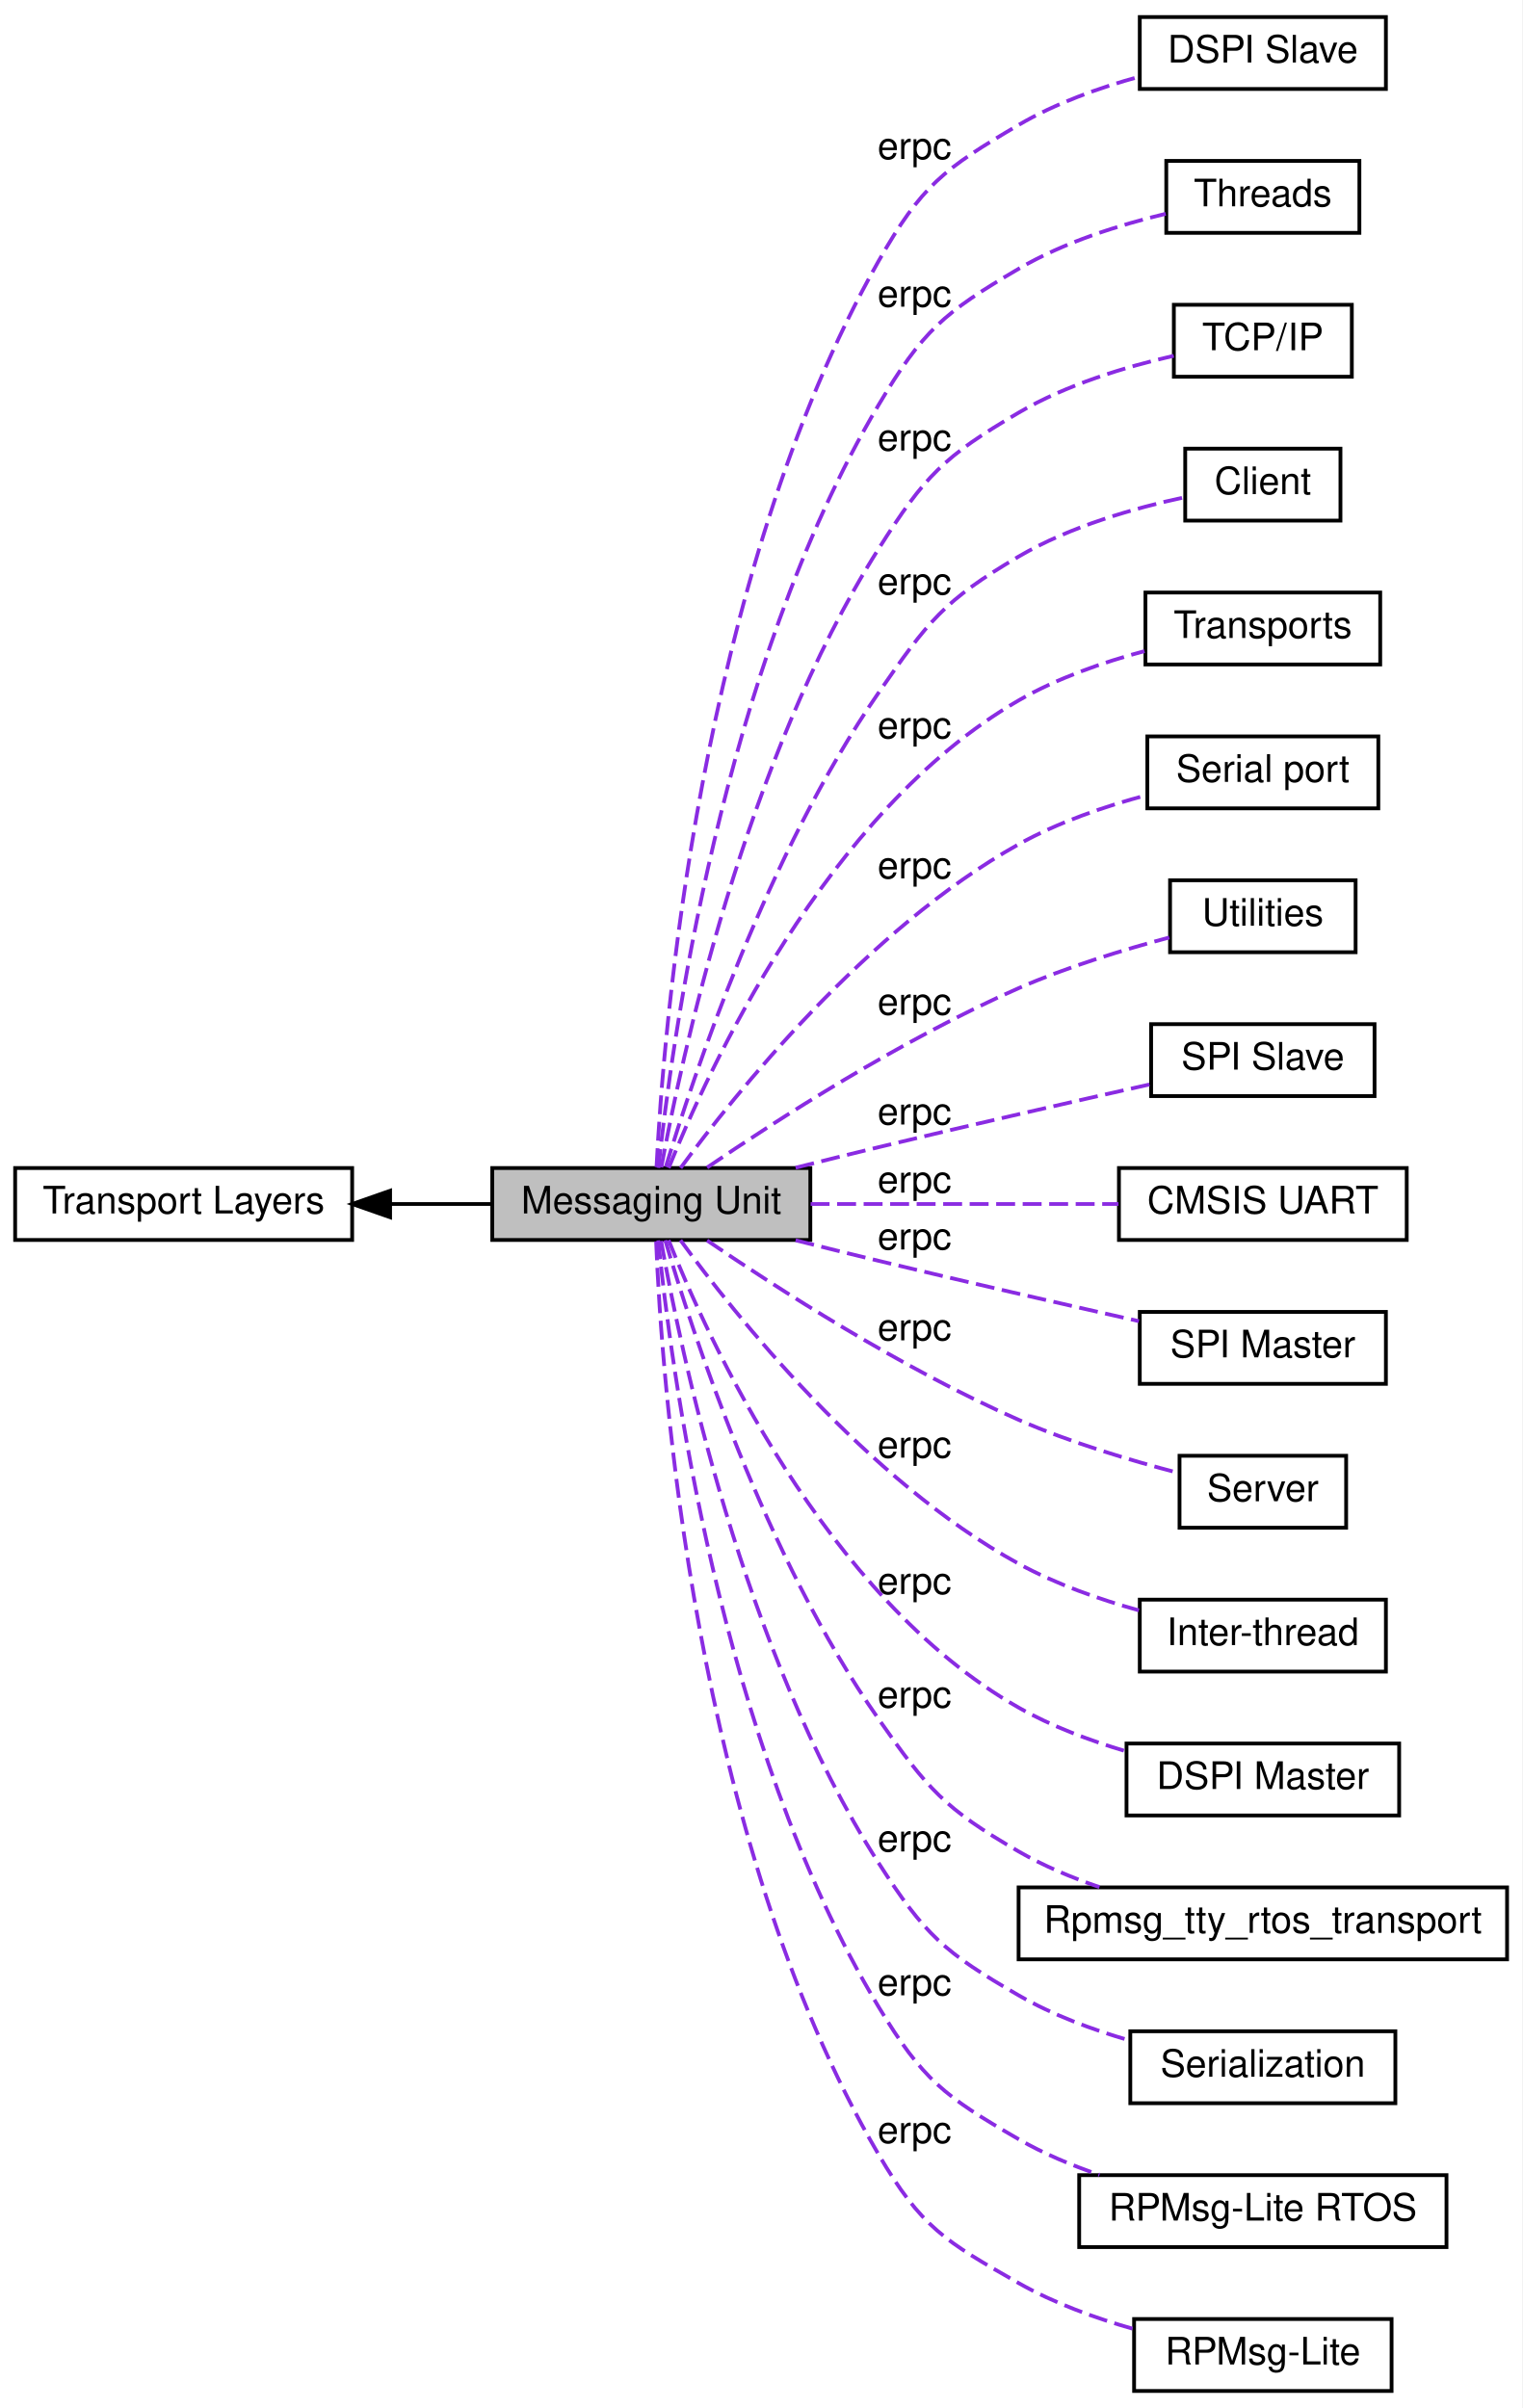
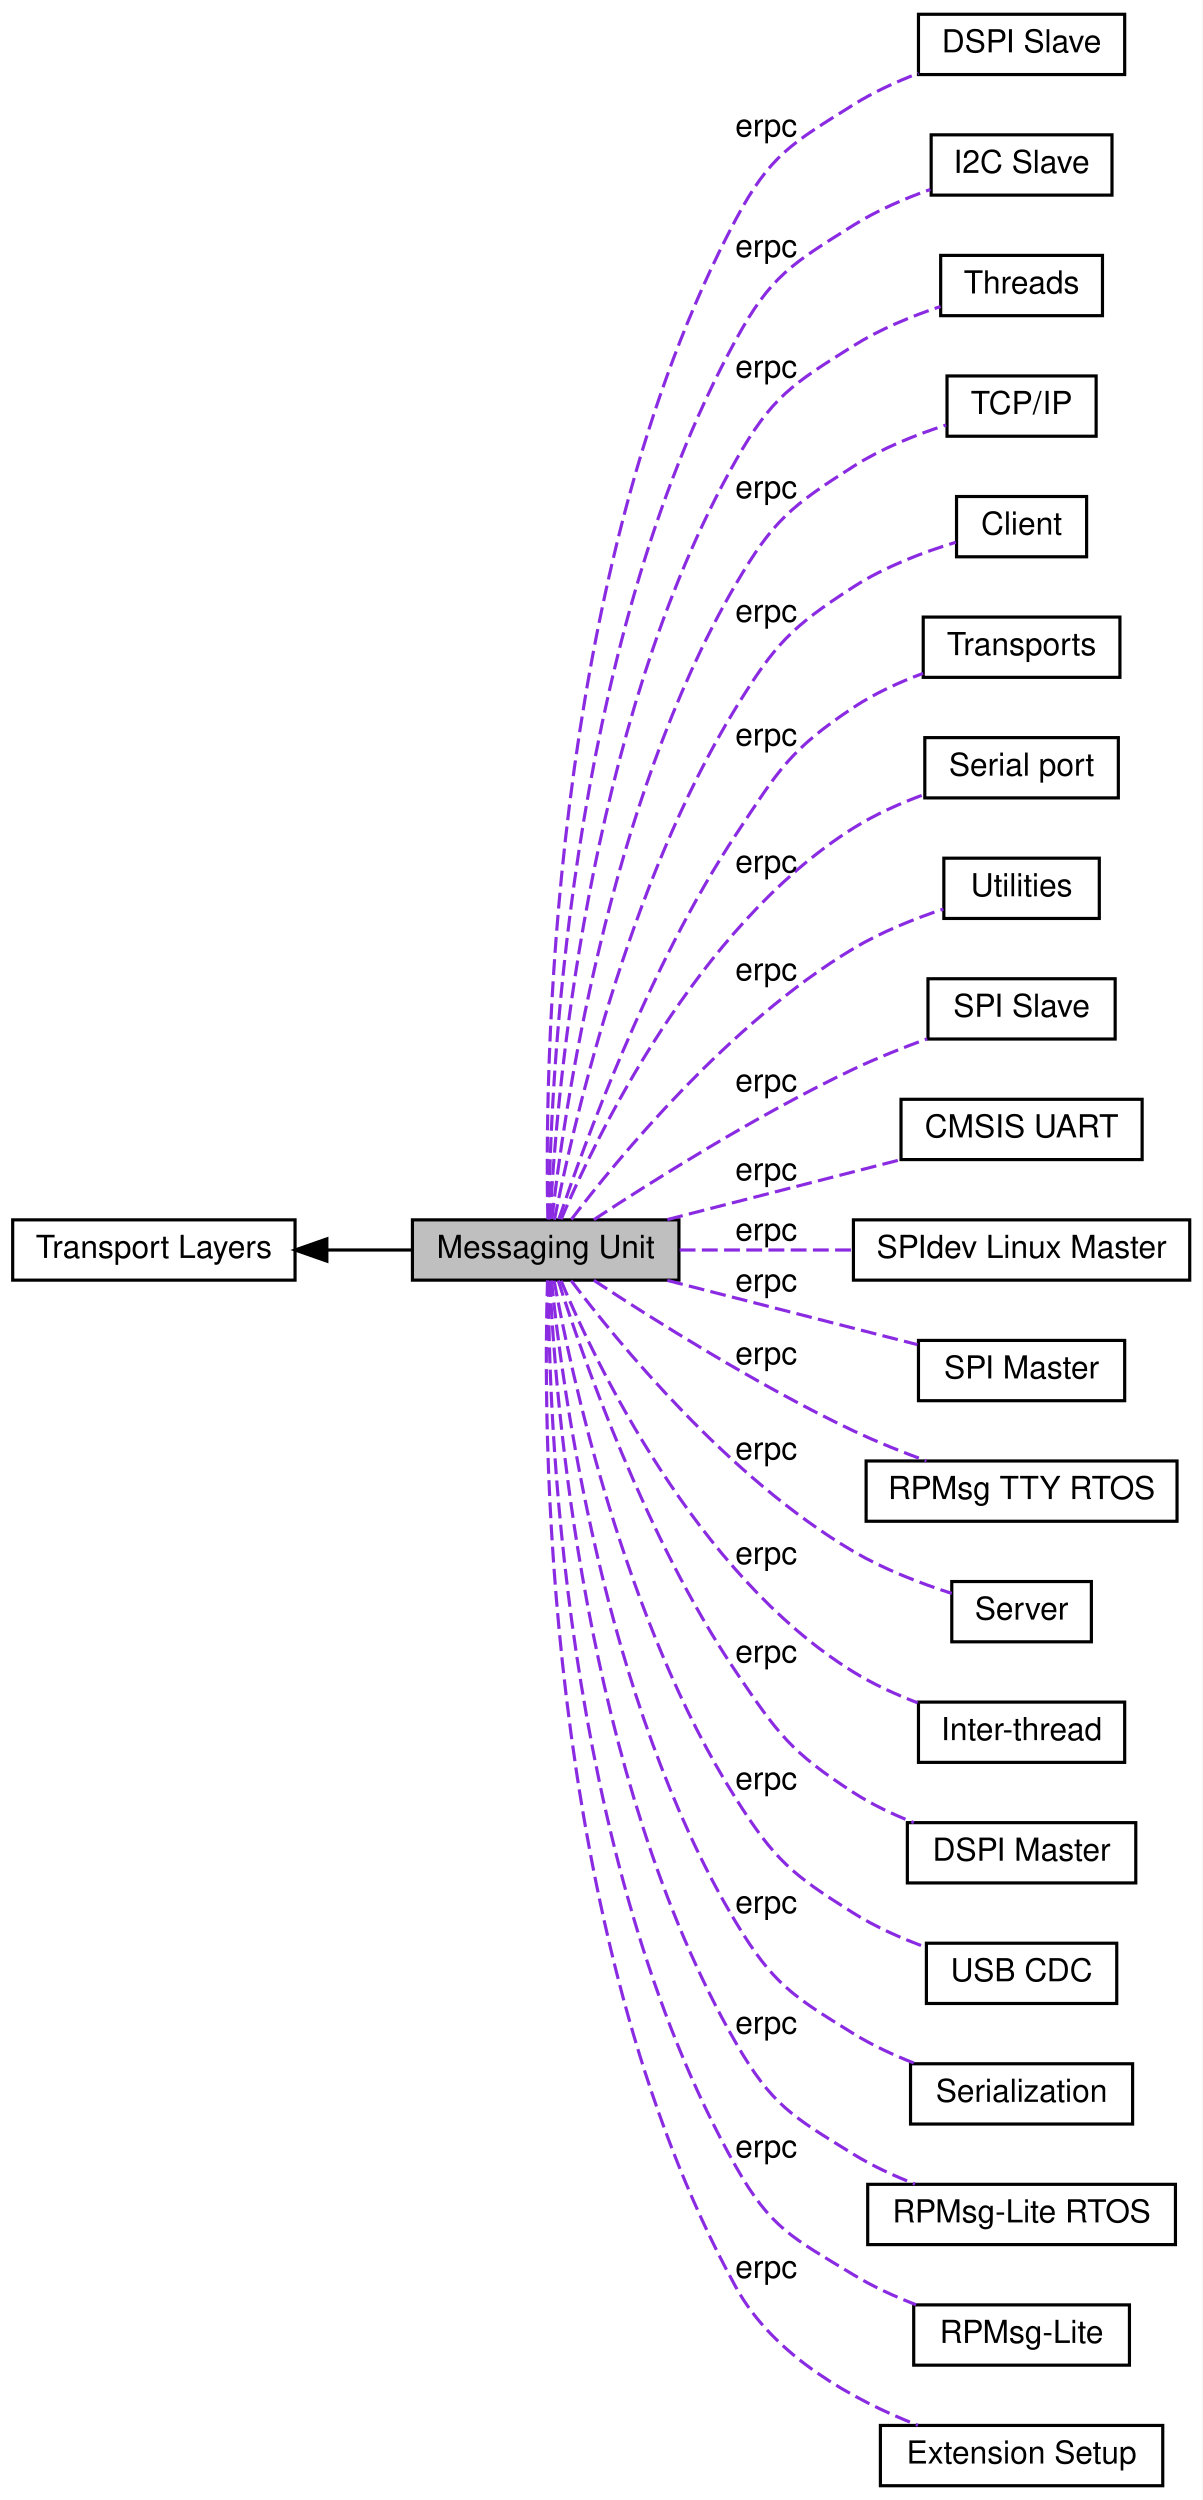
- <svg xmlns="http://www.w3.org/2000/svg" xmlns:xlink="http://www.w3.org/1999/xlink" width="402pt" height="636pt" viewBox="0.00 0.00 402.00 636.00">
-   <g id="graph0" class="graph" transform="scale(1 1) rotate(0) translate(4 632)">
-     <polygon fill="white" stroke="none" points="-4,4 -4,-632 398,-632 398,4 -4,4" />
+ <svg xmlns="http://www.w3.org/2000/svg" xmlns:xlink="http://www.w3.org/1999/xlink" width="379pt" height="788pt" viewBox="0.00 0.00 379.00 788.00">
+   <g id="graph0" class="graph" transform="scale(1 1) rotate(0) translate(4 784)">
+     <polygon fill="white" stroke="none" points="-4,4 -4,-784 375,-784 375,4 -4,4" />
    <g id="node1" class="node">
      <g id="a_node1">
        <a xlink:href="group__transports.html" target="_top" xlink:title="Transport layer classes. ">
-           <polygon fill="white" stroke="black" points="0,-304.5 0,-323.5 89,-323.5 89,-304.5 0,-304.5" />
-           <text text-anchor="middle" x="44.5" y="-311.5" font-family="Helvetica,sans-Serif" font-size="10.00">Transport Layers</text>
-         </a>
-       </g>
-     </g>
-     <g id="node4" class="node">
-       <polygon fill="#bfbfbf" stroke="black" points="126,-304.5 126,-323.5 210,-323.5 210,-304.5 126,-304.5" />
-       <text text-anchor="middle" x="168" y="-311.5" font-family="Helvetica,sans-Serif" font-size="10.00">Messaging Unit</text>
+           <polygon fill="white" stroke="black" points="0,-380.5 0,-399.5 89,-399.5 89,-380.5 0,-380.5" />
+           <text text-anchor="middle" x="44.5" y="-387.5" font-family="Helvetica,sans-Serif" font-size="10.00">Transport Layers</text>
+         </a>
+       </g>
+     </g>
+     <g id="node5" class="node">
+       <polygon fill="#bfbfbf" stroke="black" points="126,-380.5 126,-399.5 210,-399.5 210,-380.5 126,-380.5" />
+       <text text-anchor="middle" x="168" y="-387.5" font-family="Helvetica,sans-Serif" font-size="10.00">Messaging Unit</text>
    </g>
    <g id="edge1" class="edge">
-       <path fill="none" stroke="black" d="M99.028,-314C108.009,-314 117.204,-314 125.813,-314" />
-       <polygon fill="black" stroke="black" points="99.021,-310.5 89.021,-314 99.021,-317.5 99.021,-310.5" />
+       <path fill="none" stroke="black" d="M99.028,-390C108.009,-390 117.204,-390 125.813,-390" />
+       <polygon fill="black" stroke="black" points="99.021,-386.5 89.021,-390 99.021,-393.5 99.021,-386.5" />
    </g>
    <g id="node2" class="node">
      <g id="a_node2">
-         <a xlink:href="group__dspi__slave__transport.html" target="_top" xlink:title="Kinetis SDK DSPI slave driver transport. ">
-           <polygon fill="white" stroke="black" points="297,-608.5 297,-627.5 362,-627.5 362,-608.5 297,-608.5" />
-           <text text-anchor="middle" x="329.5" y="-615.5" font-family="Helvetica,sans-Serif" font-size="10.00">DSPI Slave</text>
+         <a xlink:href="group__dspi__slave__transport.html" target="_top" xlink:title="MCUXpressoSDK DSPI slave driver transport. ">
+           <polygon fill="white" stroke="black" points="285.5,-760.5 285.5,-779.5 350.5,-779.5 350.5,-760.5 285.5,-760.5" />
+           <text text-anchor="middle" x="318" y="-767.5" font-family="Helvetica,sans-Serif" font-size="10.00">DSPI Slave</text>
        </a>
      </g>
    </g>
    <g id="node3" class="node">
      <g id="a_node3">
+         <a xlink:href="group__i2c__slave__transport.html" target="_top" xlink:title="MCUXpressoSDK I2C slave driver transport. ">
+           <polygon fill="white" stroke="black" points="289.5,-722.5 289.5,-741.5 346.5,-741.5 346.5,-722.5 289.5,-722.5" />
+           <text text-anchor="middle" x="318" y="-729.5" font-family="Helvetica,sans-Serif" font-size="10.00">I2C Slave</text>
+         </a>
+       </g>
+     </g>
+     <g id="node4" class="node">
+       <g id="a_node4">
        <a xlink:href="group__port__threads.html" target="_top" xlink:title="Threading model. ">
-           <polygon fill="white" stroke="black" points="304,-570.5 304,-589.5 355,-589.5 355,-570.5 304,-570.5" />
-           <text text-anchor="middle" x="329.5" y="-577.5" font-family="Helvetica,sans-Serif" font-size="10.00">Threads</text>
-         </a>
-       </g>
-     </g>
-     <g id="edge9" class="edge">
-       <path fill="none" stroke="blueviolet" stroke-dasharray="5,2" d="M169.38,-323.737C171.117,-358.538 180.444,-479.141 228,-563 239.318,-582.958 245.218,-587.377 265,-599 274.723,-604.713 286.307,-608.836 296.903,-611.75" />
-       <text text-anchor="middle" x="237.5" y="-590" font-family="Helvetica,sans-Serif" font-size="10.00">erpc</text>
-     </g>
-     <g id="edge7" class="edge">
-       <path fill="none" stroke="blueviolet" stroke-dasharray="5,2" d="M169.887,-323.523C173.134,-354.59 186.438,-455.011 228,-525 239.715,-544.728 245.218,-549.377 265,-561 276.906,-567.995 291.602,-572.607 303.858,-575.533" />
-       <text text-anchor="middle" x="237.5" y="-551" font-family="Helvetica,sans-Serif" font-size="10.00">erpc</text>
-     </g>
-     <g id="node5" class="node">
-       <g id="a_node5">
-         <a xlink:href="group__tcp__transport.html" target="_top" xlink:title="Simple TCP/IP transport. ">
-           <polygon fill="white" stroke="black" points="306,-532.5 306,-551.5 353,-551.5 353,-532.5 306,-532.5" />
-           <text text-anchor="middle" x="329.5" y="-539.5" font-family="Helvetica,sans-Serif" font-size="10.00">TCP/IP</text>
-         </a>
-       </g>
-     </g>
-     <g id="edge17" class="edge">
-       <path fill="none" stroke="blueviolet" stroke-dasharray="5,2" d="M170.651,-323.684C175.659,-351.109 192.552,-430.945 228,-487 240.263,-506.392 245.218,-511.377 265,-523 277.6,-530.403 293.327,-535.137 305.976,-538.028" />
-       <text text-anchor="middle" x="237.5" y="-513" font-family="Helvetica,sans-Serif" font-size="10.00">erpc</text>
+           <polygon fill="white" stroke="black" points="292.5,-684.5 292.5,-703.5 343.5,-703.5 343.5,-684.5 292.5,-684.5" />
+           <text text-anchor="middle" x="318" y="-691.5" font-family="Helvetica,sans-Serif" font-size="10.00">Threads</text>
+         </a>
+       </g>
+     </g>
+     <g id="edge10" class="edge">
+       <path fill="none" stroke="blueviolet" stroke-dasharray="5,2" d="M168.679,-399.729C167.736,-440.748 168.16,-602.633 228,-715 238.785,-735.251 245.573,-738.793 265,-751 271.266,-754.938 278.468,-758.225 285.474,-760.898" />
+       <text text-anchor="middle" x="237.5" y="-741" font-family="Helvetica,sans-Serif" font-size="10.00">erpc</text>
+     </g>
+     <g id="edge11" class="edge">
+       <path fill="none" stroke="blueviolet" stroke-dasharray="5,2" d="M168.984,-399.607C169.312,-437.435 174.257,-578.839 228,-677 239.018,-697.125 245.573,-700.793 265,-713 272.406,-717.653 281.117,-721.399 289.27,-724.295" />
+       <text text-anchor="middle" x="237.5" y="-703" font-family="Helvetica,sans-Serif" font-size="10.00">erpc</text>
+     </g>
+     <g id="edge8" class="edge">
+       <path fill="none" stroke="blueviolet" stroke-dasharray="5,2" d="M169.38,-399.737C171.117,-434.538 180.444,-555.141 228,-639 239.318,-658.958 245.573,-662.793 265,-675 273.382,-680.267 283.437,-684.372 292.462,-687.396" />
+       <text text-anchor="middle" x="237.5" y="-665" font-family="Helvetica,sans-Serif" font-size="10.00">erpc</text>
    </g>
    <g id="node6" class="node">
      <g id="a_node6">
-         <a xlink:href="group__infra__client.html" target="_top" xlink:title="Client classes. ">
-           <polygon fill="white" stroke="black" points="309,-494.5 309,-513.5 350,-513.5 350,-494.5 309,-494.5" />
-           <text text-anchor="middle" x="329.5" y="-501.5" font-family="Helvetica,sans-Serif" font-size="10.00">Client</text>
-         </a>
-       </g>
-     </g>
-     <g id="edge2" class="edge">
-       <path fill="none" stroke="blueviolet" stroke-dasharray="5,2" d="M171.842,-323.816C178.858,-347.025 198.59,-406.52 228,-449 241.06,-467.864 245.218,-473.377 265,-485 278.592,-492.986 295.823,-497.866 308.904,-500.677" />
-       <text text-anchor="middle" x="237.5" y="-475" font-family="Helvetica,sans-Serif" font-size="10.00">erpc</text>
+         <a xlink:href="group__tcp__transport.html" target="_top" xlink:title="Simple TCP/IP transport. ">
+           <polygon fill="white" stroke="black" points="294.5,-646.5 294.5,-665.5 341.5,-665.5 341.5,-646.5 294.5,-646.5" />
+           <text text-anchor="middle" x="318" y="-653.5" font-family="Helvetica,sans-Serif" font-size="10.00">TCP/IP</text>
+         </a>
+       </g>
+     </g>
+     <g id="edge20" class="edge">
+       <path fill="none" stroke="blueviolet" stroke-dasharray="5,2" d="M169.985,-399.892C173.465,-431.237 187.247,-530.389 228,-600 239.75,-620.07 245.394,-624.492 265,-637 273.913,-642.686 284.768,-646.994 294.249,-650.058" />
+       <text text-anchor="middle" x="237.5" y="-627" font-family="Helvetica,sans-Serif" font-size="10.00">erpc</text>
    </g>
    <g id="node7" class="node">
      <g id="a_node7">
-         <a xlink:href="group__infra__transport.html" target="_top" xlink:title="Superclasses for building transports. ">
-           <polygon fill="white" stroke="black" points="298.5,-456.5 298.5,-475.5 360.5,-475.5 360.5,-456.5 298.5,-456.5" />
-           <text text-anchor="middle" x="329.5" y="-463.5" font-family="Helvetica,sans-Serif" font-size="10.00">Transports</text>
-         </a>
-       </g>
-     </g>
-     <g id="edge4" class="edge">
-       <path fill="none" stroke="blueviolet" stroke-dasharray="5,2" d="M172.596,-323.51C182.697,-348.747 213.967,-417.497 265,-447 275.161,-452.875 287.306,-457.084 298.241,-460.023" />
-       <text text-anchor="middle" x="237.5" y="-437" font-family="Helvetica,sans-Serif" font-size="10.00">erpc</text>
+         <a xlink:href="group__infra__client.html" target="_top" xlink:title="Client classes. ">
+           <polygon fill="white" stroke="black" points="297.5,-608.5 297.5,-627.5 338.5,-627.5 338.5,-608.5 297.5,-608.5" />
+           <text text-anchor="middle" x="318" y="-615.5" font-family="Helvetica,sans-Serif" font-size="10.00">Client</text>
+         </a>
+       </g>
+     </g>
+     <g id="edge2" class="edge">
+       <path fill="none" stroke="blueviolet" stroke-dasharray="5,2" d="M170.755,-399.524C176.034,-426.506 193.572,-505.117 228,-561 240.364,-581.069 245.212,-586.19 265,-599 274.843,-605.372 287.115,-609.986 297.264,-613.07" />
+       <text text-anchor="middle" x="237.5" y="-588" font-family="Helvetica,sans-Serif" font-size="10.00">erpc</text>
    </g>
    <g id="node8" class="node">
      <g id="a_node8">
-         <a xlink:href="group__serial__transport.html" target="_top" xlink:title="POSIX and Win32 serial port transport. ">
-           <polygon fill="white" stroke="black" points="299,-418.5 299,-437.5 360,-437.5 360,-418.5 299,-418.5" />
-           <text text-anchor="middle" x="329.5" y="-425.5" font-family="Helvetica,sans-Serif" font-size="10.00">Serial port</text>
-         </a>
-       </g>
-     </g>
-     <g id="edge14" class="edge">
-       <path fill="none" stroke="blueviolet" stroke-dasharray="5,2" d="M175.737,-323.515C189.92,-342.805 224.88,-386.584 265,-409 275.447,-414.837 287.886,-419.068 298.974,-422.033" />
-       <text text-anchor="middle" x="237.5" y="-400" font-family="Helvetica,sans-Serif" font-size="10.00">erpc</text>
+         <a xlink:href="group__infra__transport.html" target="_top" xlink:title="Superclasses for building transports. ">
+           <polygon fill="white" stroke="black" points="287,-570.5 287,-589.5 349,-589.5 349,-570.5 287,-570.5" />
+           <text text-anchor="middle" x="318" y="-577.5" font-family="Helvetica,sans-Serif" font-size="10.00">Transports</text>
+         </a>
+       </g>
+     </g>
+     <g id="edge4" class="edge">
+       <path fill="none" stroke="blueviolet" stroke-dasharray="5,2" d="M172.167,-399.753C179.736,-422.28 200.323,-479.196 228,-521 241.369,-541.193 244.841,-547.58 265,-561 271.641,-565.421 279.441,-568.972 286.952,-571.753" />
+       <text text-anchor="middle" x="237.5" y="-549" font-family="Helvetica,sans-Serif" font-size="10.00">erpc</text>
    </g>
    <g id="node9" class="node">
      <g id="a_node9">
-         <a xlink:href="group__infra__utility.html" target="_top" xlink:title="Utility code used by the infrastructure. ">
-           <polygon fill="white" stroke="black" points="305,-380.5 305,-399.5 354,-399.5 354,-380.5 305,-380.5" />
-           <text text-anchor="middle" x="329.5" y="-387.5" font-family="Helvetica,sans-Serif" font-size="10.00">Utilities</text>
-         </a>
-       </g>
-     </g>
-     <g id="edge5" class="edge">
-       <path fill="none" stroke="blueviolet" stroke-dasharray="5,2" d="M182.732,-323.629C200.863,-335.99 234.113,-357.455 265,-371 277.752,-376.592 292.635,-381.142 304.786,-384.387" />
-       <text text-anchor="middle" x="237.5" y="-364" font-family="Helvetica,sans-Serif" font-size="10.00">erpc</text>
+         <a xlink:href="group__serial__transport.html" target="_top" xlink:title="POSIX and Win32 serial port transport. ">
+           <polygon fill="white" stroke="black" points="287.5,-532.5 287.5,-551.5 348.5,-551.5 348.5,-532.5 287.5,-532.5" />
+           <text text-anchor="middle" x="318" y="-539.5" font-family="Helvetica,sans-Serif" font-size="10.00">Serial port</text>
+         </a>
+       </g>
+     </g>
+     <g id="edge16" class="edge">
+       <path fill="none" stroke="blueviolet" stroke-dasharray="5,2" d="M172.871,-399.667C183.435,-424.688 215.329,-491.789 265,-523 271.836,-527.296 279.785,-530.818 287.38,-533.612" />
+       <text text-anchor="middle" x="237.5" y="-509" font-family="Helvetica,sans-Serif" font-size="10.00">erpc</text>
    </g>
    <g id="node10" class="node">
      <g id="a_node10">
-         <a xlink:href="group__spi__slave__transport.html" target="_top" xlink:title="Kinetis SDK SPI slave driver transport. ">
-           <polygon fill="white" stroke="black" points="300,-342.5 300,-361.5 359,-361.5 359,-342.5 300,-342.5" />
-           <text text-anchor="middle" x="329.5" y="-349.5" font-family="Helvetica,sans-Serif" font-size="10.00">SPI Slave</text>
-         </a>
-       </g>
-     </g>
-     <g id="edge16" class="edge">
-       <path fill="none" stroke="blueviolet" stroke-dasharray="5,2" d="M206.105,-323.578C213.358,-325.409 220.911,-327.288 228,-329 252.184,-334.841 279.735,-341.12 299.866,-345.639" />
-       <text text-anchor="middle" x="237.5" y="-335" font-family="Helvetica,sans-Serif" font-size="10.00">erpc</text>
+         <a xlink:href="group__infra__utility.html" target="_top" xlink:title="Utility code used by the infrastructure. ">
+           <polygon fill="white" stroke="black" points="293.5,-494.5 293.5,-513.5 342.5,-513.5 342.5,-494.5 293.5,-494.5" />
+           <text text-anchor="middle" x="318" y="-501.5" font-family="Helvetica,sans-Serif" font-size="10.00">Utilities</text>
+         </a>
+       </g>
+     </g>
+     <g id="edge5" class="edge">
+       <path fill="none" stroke="blueviolet" stroke-dasharray="5,2" d="M176.072,-399.612C190.602,-418.689 225.767,-461.519 265,-485 273.742,-490.232 284.16,-494.389 293.367,-497.464" />
+       <text text-anchor="middle" x="237.5" y="-475" font-family="Helvetica,sans-Serif" font-size="10.00">erpc</text>
    </g>
    <g id="node11" class="node">
      <g id="a_node11">
-         <a xlink:href="group__uart__transport.html" target="_top" xlink:title="CMSIS UART driver transport. ">
-           <polygon fill="white" stroke="black" points="291.5,-304.5 291.5,-323.5 367.5,-323.5 367.5,-304.5 291.5,-304.5" />
-           <text text-anchor="middle" x="329.5" y="-311.5" font-family="Helvetica,sans-Serif" font-size="10.00">CMSIS UART</text>
+         <a xlink:href="group__spi__slave__transport.html" target="_top" xlink:title="MCUXpressoSDK SPI slave driver transport. ">
+           <polygon fill="white" stroke="black" points="288.5,-456.5 288.5,-475.5 347.5,-475.5 347.5,-456.5 288.5,-456.5" />
+           <text text-anchor="middle" x="318" y="-463.5" font-family="Helvetica,sans-Serif" font-size="10.00">SPI Slave</text>
        </a>
      </g>
    </g>
    <g id="edge18" class="edge">
-       <path fill="none" stroke="blueviolet" stroke-dasharray="5,2" d="M210.075,-314C235.181,-314 267.035,-314 291.381,-314" />
-       <text text-anchor="middle" x="237.5" y="-317" font-family="Helvetica,sans-Serif" font-size="10.00">erpc</text>
+       <path fill="none" stroke="blueviolet" stroke-dasharray="5,2" d="M183.177,-399.556C201.514,-411.647 234.705,-432.624 265,-447 272.381,-450.502 280.593,-453.774 288.271,-456.581" />
+       <text text-anchor="middle" x="237.5" y="-440" font-family="Helvetica,sans-Serif" font-size="10.00">erpc</text>
    </g>
    <g id="node12" class="node">
      <g id="a_node12">
-         <a xlink:href="group__spi__master__transport.html" target="_top" xlink:title="Kinetis SDK SPI master driver transport. ">
-           <polygon fill="white" stroke="black" points="297,-266.5 297,-285.5 362,-285.5 362,-266.5 297,-266.5" />
-           <text text-anchor="middle" x="329.5" y="-273.5" font-family="Helvetica,sans-Serif" font-size="10.00">SPI Master</text>
-         </a>
-       </g>
-     </g>
-     <g id="edge15" class="edge">
-       <path fill="none" stroke="blueviolet" stroke-dasharray="5,2" d="M206.105,-304.422C213.358,-302.591 220.911,-300.712 228,-299 250.966,-293.453 276.969,-287.512 296.77,-283.057" />
-       <text text-anchor="middle" x="237.5" y="-302" font-family="Helvetica,sans-Serif" font-size="10.00">erpc</text>
+         <a xlink:href="group__uart__transport.html" target="_top" xlink:title="CMSIS UART driver transport. ">
+           <polygon fill="white" stroke="black" points="280,-418.5 280,-437.5 356,-437.5 356,-418.5 280,-418.5" />
+           <text text-anchor="middle" x="318" y="-425.5" font-family="Helvetica,sans-Serif" font-size="10.00">CMSIS UART</text>
+         </a>
+       </g>
+     </g>
+     <g id="edge21" class="edge">
+       <path fill="none" stroke="blueviolet" stroke-dasharray="5,2" d="M206.347,-399.589C228.868,-405.372 257.449,-412.71 279.922,-418.48" />
+       <text text-anchor="middle" x="237.5" y="-412" font-family="Helvetica,sans-Serif" font-size="10.00">erpc</text>
    </g>
    <g id="node13" class="node">
      <g id="a_node13">
-         <a xlink:href="group__infra__server.html" target="_top" xlink:title="Server classes. ">
-           <polygon fill="white" stroke="black" points="307.5,-228.5 307.5,-247.5 351.5,-247.5 351.5,-228.5 307.5,-228.5" />
-           <text text-anchor="middle" x="329.5" y="-235.5" font-family="Helvetica,sans-Serif" font-size="10.00">Server</text>
-         </a>
-       </g>
-     </g>
-     <g id="edge6" class="edge">
-       <path fill="none" stroke="blueviolet" stroke-dasharray="5,2" d="M182.732,-304.371C200.863,-292.01 234.113,-270.545 265,-257 278.7,-250.992 294.861,-246.186 307.45,-242.911" />
-       <text text-anchor="middle" x="237.5" y="-278" font-family="Helvetica,sans-Serif" font-size="10.00">erpc</text>
+         <a xlink:href="group__spidev__master__transport.html" target="_top" xlink:title="SPIdev Linux transport. ">
+           <polygon fill="white" stroke="black" points="265,-380.5 265,-399.5 371,-399.5 371,-380.5 265,-380.5" />
+           <text text-anchor="middle" x="318" y="-387.5" font-family="Helvetica,sans-Serif" font-size="10.00">SPIdev Linux Master</text>
+         </a>
+       </g>
+     </g>
+     <g id="edge19" class="edge">
+       <path fill="none" stroke="blueviolet" stroke-dasharray="5,2" d="M210.226,-390C227.161,-390 246.966,-390 264.889,-390" />
+       <text text-anchor="middle" x="237.5" y="-393" font-family="Helvetica,sans-Serif" font-size="10.00">erpc</text>
    </g>
    <g id="node14" class="node">
      <g id="a_node14">
-         <a xlink:href="group__itbp__transport.html" target="_top" xlink:title="Simple inter-thread communications transport. ">
-           <polygon fill="white" stroke="black" points="297,-190.5 297,-209.5 362,-209.5 362,-190.5 297,-190.5" />
-           <text text-anchor="middle" x="329.5" y="-197.5" font-family="Helvetica,sans-Serif" font-size="10.00">Inter-thread</text>
-         </a>
-       </g>
-     </g>
-     <g id="edge10" class="edge">
-       <path fill="none" stroke="blueviolet" stroke-dasharray="5,2" d="M175.709,-304.434C189.841,-285.051 224.71,-241.11 265,-219 274.785,-213.63 286.272,-209.602 296.766,-206.669" />
-       <text text-anchor="middle" x="237.5" y="-247" font-family="Helvetica,sans-Serif" font-size="10.00">erpc</text>
+         <a xlink:href="group__spi__master__transport.html" target="_top" xlink:title="MCUXpressoSDK SPI master driver transport. ">
+           <polygon fill="white" stroke="black" points="285.5,-342.5 285.5,-361.5 350.5,-361.5 350.5,-342.5 285.5,-342.5" />
+           <text text-anchor="middle" x="318" y="-349.5" font-family="Helvetica,sans-Serif" font-size="10.00">SPI Master</text>
+         </a>
+       </g>
+     </g>
+     <g id="edge17" class="edge">
+       <path fill="none" stroke="blueviolet" stroke-dasharray="5,2" d="M206.347,-380.411C230.666,-374.167 262.052,-366.108 285.182,-360.169" />
+       <text text-anchor="middle" x="237.5" y="-377" font-family="Helvetica,sans-Serif" font-size="10.00">erpc</text>
    </g>
    <g id="node15" class="node">
      <g id="a_node15">
-         <a xlink:href="group__dspi__master__transport.html" target="_top" xlink:title="Kinetis SDK DSPI master driver transport. ">
-           <polygon fill="white" stroke="black" points="293.5,-152.5 293.5,-171.5 365.5,-171.5 365.5,-152.5 293.5,-152.5" />
-           <text text-anchor="middle" x="329.5" y="-159.5" font-family="Helvetica,sans-Serif" font-size="10.00">DSPI Master</text>
-         </a>
-       </g>
-     </g>
-     <g id="edge8" class="edge">
-       <path fill="none" stroke="blueviolet" stroke-dasharray="5,2" d="M172.573,-304.449C182.616,-279.111 213.755,-210.134 265,-181 273.703,-176.052 283.825,-172.273 293.395,-169.439" />
-       <text text-anchor="middle" x="237.5" y="-211" font-family="Helvetica,sans-Serif" font-size="10.00">erpc</text>
+         <a xlink:href="group__rpmsg__tty__rtos__transport.html" target="_top" xlink:title="RPMsg TTY RTOS transport. ">
+           <polygon fill="white" stroke="black" points="269,-304.5 269,-323.5 367,-323.5 367,-304.5 269,-304.5" />
+           <text text-anchor="middle" x="318" y="-311.5" font-family="Helvetica,sans-Serif" font-size="10.00">RPMsg TTY RTOS</text>
+         </a>
+       </g>
+     </g>
+     <g id="edge15" class="edge">
+       <path fill="none" stroke="blueviolet" stroke-dasharray="5,2" d="M183.177,-380.444C201.514,-368.353 234.705,-347.376 265,-333 272.294,-329.539 280.4,-326.303 288,-323.518" />
+       <text text-anchor="middle" x="237.5" y="-354" font-family="Helvetica,sans-Serif" font-size="10.00">erpc</text>
    </g>
    <g id="node16" class="node">
      <g id="a_node16">
-         <a xlink:href="group__rpmsg__tty__rtos__transport.html" target="_top" xlink:title="Rpmsg_tty_rtos_transport">
-           <polygon fill="white" stroke="black" points="265,-114.5 265,-133.5 394,-133.5 394,-114.5 265,-114.5" />
-           <text text-anchor="middle" x="329.5" y="-121.5" font-family="Helvetica,sans-Serif" font-size="10.00">Rpmsg_tty_rtos_transport</text>
-         </a>
-       </g>
-     </g>
-     <g id="edge13" class="edge">
-       <path fill="none" stroke="blueviolet" stroke-dasharray="5,2" d="M171.684,-304.428C178.486,-281.233 198.016,-220.787 228,-178 240.991,-159.462 245.403,-154.329 265,-143 271.575,-139.199 278.981,-136.095 286.351,-133.581" />
-       <text text-anchor="middle" x="237.5" y="-181" font-family="Helvetica,sans-Serif" font-size="10.00">erpc</text>
+         <a xlink:href="group__infra__server.html" target="_top" xlink:title="Server classes. ">
+           <polygon fill="white" stroke="black" points="296,-266.5 296,-285.5 340,-285.5 340,-266.5 296,-266.5" />
+           <text text-anchor="middle" x="318" y="-273.5" font-family="Helvetica,sans-Serif" font-size="10.00">Server</text>
+         </a>
+       </g>
+     </g>
+     <g id="edge6" class="edge">
+       <path fill="none" stroke="blueviolet" stroke-dasharray="5,2" d="M176.041,-380.337C190.517,-361.168 225.589,-318.181 265,-295 274.61,-289.347 286.188,-284.916 295.977,-281.76" />
+       <text text-anchor="middle" x="237.5" y="-324" font-family="Helvetica,sans-Serif" font-size="10.00">erpc</text>
    </g>
    <g id="node17" class="node">
      <g id="a_node17">
-         <a xlink:href="group__infra__codec.html" target="_top" xlink:title="Classes used for message serialization. ">
-           <polygon fill="white" stroke="black" points="294.5,-76.5 294.5,-95.5 364.5,-95.5 364.5,-76.5 294.5,-76.5" />
-           <text text-anchor="middle" x="329.5" y="-83.5" font-family="Helvetica,sans-Serif" font-size="10.00">Serialization</text>
-         </a>
-       </g>
-     </g>
-     <g id="edge3" class="edge">
-       <path fill="none" stroke="blueviolet" stroke-dasharray="5,2" d="M170.598,-304.234C175.465,-276.583 192.022,-196.125 228,-140 240.216,-120.943 245.403,-116.329 265,-105 273.966,-99.817 284.476,-95.929 294.337,-93.068" />
-       <text text-anchor="middle" x="237.5" y="-143" font-family="Helvetica,sans-Serif" font-size="10.00">erpc</text>
+         <a xlink:href="group__itbp__transport.html" target="_top" xlink:title="Simple inter-thread communications transport. ">
+           <polygon fill="white" stroke="black" points="285.5,-228.5 285.5,-247.5 350.5,-247.5 350.5,-228.5 285.5,-228.5" />
+           <text text-anchor="middle" x="318" y="-235.5" font-family="Helvetica,sans-Serif" font-size="10.00">Inter-thread</text>
+         </a>
+       </g>
+     </g>
+     <g id="edge12" class="edge">
+       <path fill="none" stroke="blueviolet" stroke-dasharray="5,2" d="M172.846,-380.293C183.35,-355.175 215.111,-287.861 265,-257 271.212,-253.157 278.319,-249.921 285.242,-247.271" />
+       <text text-anchor="middle" x="237.5" y="-291" font-family="Helvetica,sans-Serif" font-size="10.00">erpc</text>
    </g>
    <g id="node18" class="node">
      <g id="a_node18">
-         <a xlink:href="group__rpmsg__lite__rtos__transport.html" target="_top" xlink:title="RPMsg-Lite zero copy transport using RTOS API. ">
-           <polygon fill="white" stroke="black" points="281,-38.5 281,-57.5 378,-57.5 378,-38.5 281,-38.5" />
-           <text text-anchor="middle" x="329.5" y="-45.5" font-family="Helvetica,sans-Serif" font-size="10.00">RPMsg-Lite RTOS</text>
-         </a>
-       </g>
-     </g>
-     <g id="edge11" class="edge">
-       <path fill="none" stroke="blueviolet" stroke-dasharray="5,2" d="M169.836,-304.408C172.926,-273.121 185.804,-172.027 228,-102 239.683,-82.612 245.403,-78.329 265,-67 271.575,-63.199 278.981,-60.095 286.351,-57.581" />
-       <text text-anchor="middle" x="237.5" y="-105" font-family="Helvetica,sans-Serif" font-size="10.00">erpc</text>
+         <a xlink:href="group__dspi__master__transport.html" target="_top" xlink:title="MCUXpressoSDK DSPI master driver transport. ">
+           <polygon fill="white" stroke="black" points="282,-190.5 282,-209.5 354,-209.5 354,-190.5 282,-190.5" />
+           <text text-anchor="middle" x="318" y="-197.5" font-family="Helvetica,sans-Serif" font-size="10.00">DSPI Master</text>
+         </a>
+       </g>
+     </g>
+     <g id="edge9" class="edge">
+       <path fill="none" stroke="blueviolet" stroke-dasharray="5,2" d="M171.952,-380.385C179.203,-357.638 199.408,-299.263 228,-257 241.209,-237.476 245.212,-231.81 265,-219 270.809,-215.239 277.464,-212.091 284.029,-209.508" />
+       <text text-anchor="middle" x="237.5" y="-260" font-family="Helvetica,sans-Serif" font-size="10.00">erpc</text>
    </g>
    <g id="node19" class="node">
      <g id="a_node19">
+         <a xlink:href="group___u_s_b___c_d_c__transport.html" target="_top" xlink:title="USB CDC transport. ">
+           <polygon fill="white" stroke="black" points="288,-152.5 288,-171.5 348,-171.5 348,-152.5 288,-152.5" />
+           <text text-anchor="middle" x="318" y="-159.5" font-family="Helvetica,sans-Serif" font-size="10.00">USB CDC</text>
+         </a>
+       </g>
+     </g>
+     <g id="edge22" class="edge">
+       <path fill="none" stroke="blueviolet" stroke-dasharray="5,2" d="M170.651,-380.316C175.659,-352.891 192.552,-273.055 228,-217 240.263,-197.608 245.573,-193.207 265,-181 271.999,-176.602 280.164,-173.015 287.922,-170.19" />
+       <text text-anchor="middle" x="237.5" y="-220" font-family="Helvetica,sans-Serif" font-size="10.00">erpc</text>
+     </g>
+     <g id="node20" class="node">
+       <g id="a_node20">
+         <a xlink:href="group__infra__codec.html" target="_top" xlink:title="Classes used for message serialization. ">
+           <polygon fill="white" stroke="black" points="283,-114.5 283,-133.5 353,-133.5 353,-114.5 283,-114.5" />
+           <text text-anchor="middle" x="318" y="-121.5" font-family="Helvetica,sans-Serif" font-size="10.00">Serialization</text>
+         </a>
+       </g>
+     </g>
+     <g id="edge3" class="edge">
+       <path fill="none" stroke="blueviolet" stroke-dasharray="5,2" d="M169.836,-380.408C172.926,-349.121 185.804,-248.027 228,-178 239.683,-158.612 245.749,-154.908 265,-143 270.967,-139.309 277.759,-136.178 284.421,-133.588" />
+       <text text-anchor="middle" x="237.5" y="-181" font-family="Helvetica,sans-Serif" font-size="10.00">erpc</text>
+     </g>
+     <g id="node21" class="node">
+       <g id="a_node21">
+         <a xlink:href="group__rpmsg__lite__rtos__transport.html" target="_top" xlink:title="RPMsg-Lite zero copy transport using RTOS API. ">
+           <polygon fill="white" stroke="black" points="269.5,-76.5 269.5,-95.5 366.5,-95.5 366.5,-76.5 269.5,-76.5" />
+           <text text-anchor="middle" x="318" y="-83.5" font-family="Helvetica,sans-Serif" font-size="10.00">RPMsg-Lite RTOS</text>
+         </a>
+       </g>
+     </g>
+     <g id="edge13" class="edge">
+       <path fill="none" stroke="blueviolet" stroke-dasharray="5,2" d="M169.328,-380.2C170.894,-345.182 179.709,-223.861 228,-140 239.296,-120.384 245.749,-116.908 265,-105 270.967,-101.309 277.759,-98.178 284.421,-95.588" />
+       <text text-anchor="middle" x="237.5" y="-143" font-family="Helvetica,sans-Serif" font-size="10.00">erpc</text>
+     </g>
+     <g id="node22" class="node">
+       <g id="a_node22">
        <a xlink:href="group__rpmsg__lite__transport.html" target="_top" xlink:title="RPMsg-Lite zero copy transport. ">
-           <polygon fill="white" stroke="black" points="295.5,-0.5 295.5,-19.5 363.5,-19.5 363.5,-0.5 295.5,-0.5" />
-           <text text-anchor="middle" x="329.5" y="-7.5" font-family="Helvetica,sans-Serif" font-size="10.00">RPMsg-Lite</text>
-         </a>
-       </g>
-     </g>
-     <g id="edge12" class="edge">
-       <path fill="none" stroke="blueviolet" stroke-dasharray="5,2" d="M169.276,-304.137C170.664,-268.896 178.957,-146.848 228,-63 239.276,-43.722 245.585,-40.038 265,-29 274.303,-23.711 285.227,-19.757 295.367,-16.867" />
+           <polygon fill="white" stroke="black" points="284,-38.5 284,-57.5 352,-57.5 352,-38.5 284,-38.5" />
+           <text text-anchor="middle" x="318" y="-45.5" font-family="Helvetica,sans-Serif" font-size="10.00">RPMsg-Lite</text>
+         </a>
+       </g>
+     </g>
+     <g id="edge14" class="edge">
+       <path fill="none" stroke="blueviolet" stroke-dasharray="5,2" d="M168.883,-380.28C168.835,-342.017 172.56,-199.073 228,-101 238.99,-81.558 245.923,-78.611 265,-67 271.076,-63.302 277.984,-60.154 284.736,-57.548" />
+       <text text-anchor="middle" x="237.5" y="-104" font-family="Helvetica,sans-Serif" font-size="10.00">erpc</text>
+     </g>
+     <g id="node23" class="node">
+       <g id="a_node23">
+         <a xlink:href="group__port__setup__extensions.html" target="_top" xlink:title="Extension setup functions. ">
+           <polygon fill="white" stroke="black" points="273.5,-0.5 273.5,-19.5 362.5,-19.5 362.5,-0.5 273.5,-0.5" />
+           <text text-anchor="middle" x="318" y="-7.5" font-family="Helvetica,sans-Serif" font-size="10.00">Extension Setup</text>
+         </a>
+       </g>
+     </g>
+     <g id="edge7" class="edge">
+       <path fill="none" stroke="blueviolet" stroke-dasharray="5,2" d="M168.588,-380.444C167.235,-339.449 166.118,-175.453 228,-63 239.965,-41.257 264.892,-27.555 285.331,-19.542" />
      <text text-anchor="middle" x="237.5" y="-66" font-family="Helvetica,sans-Serif" font-size="10.00">erpc</text>
    </g>
  </g>
</svg>
